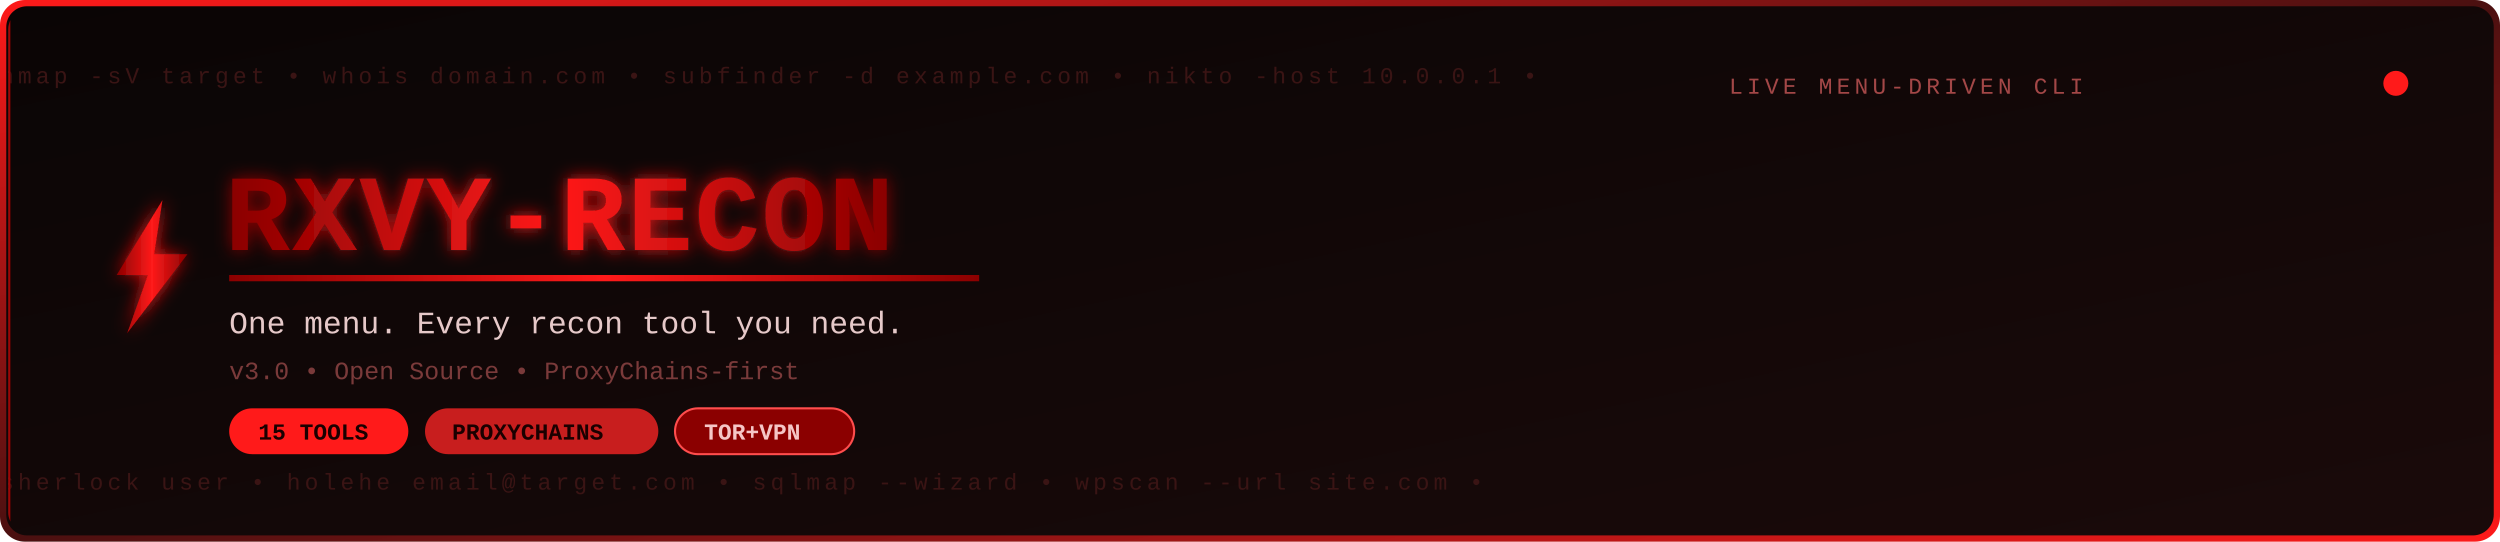
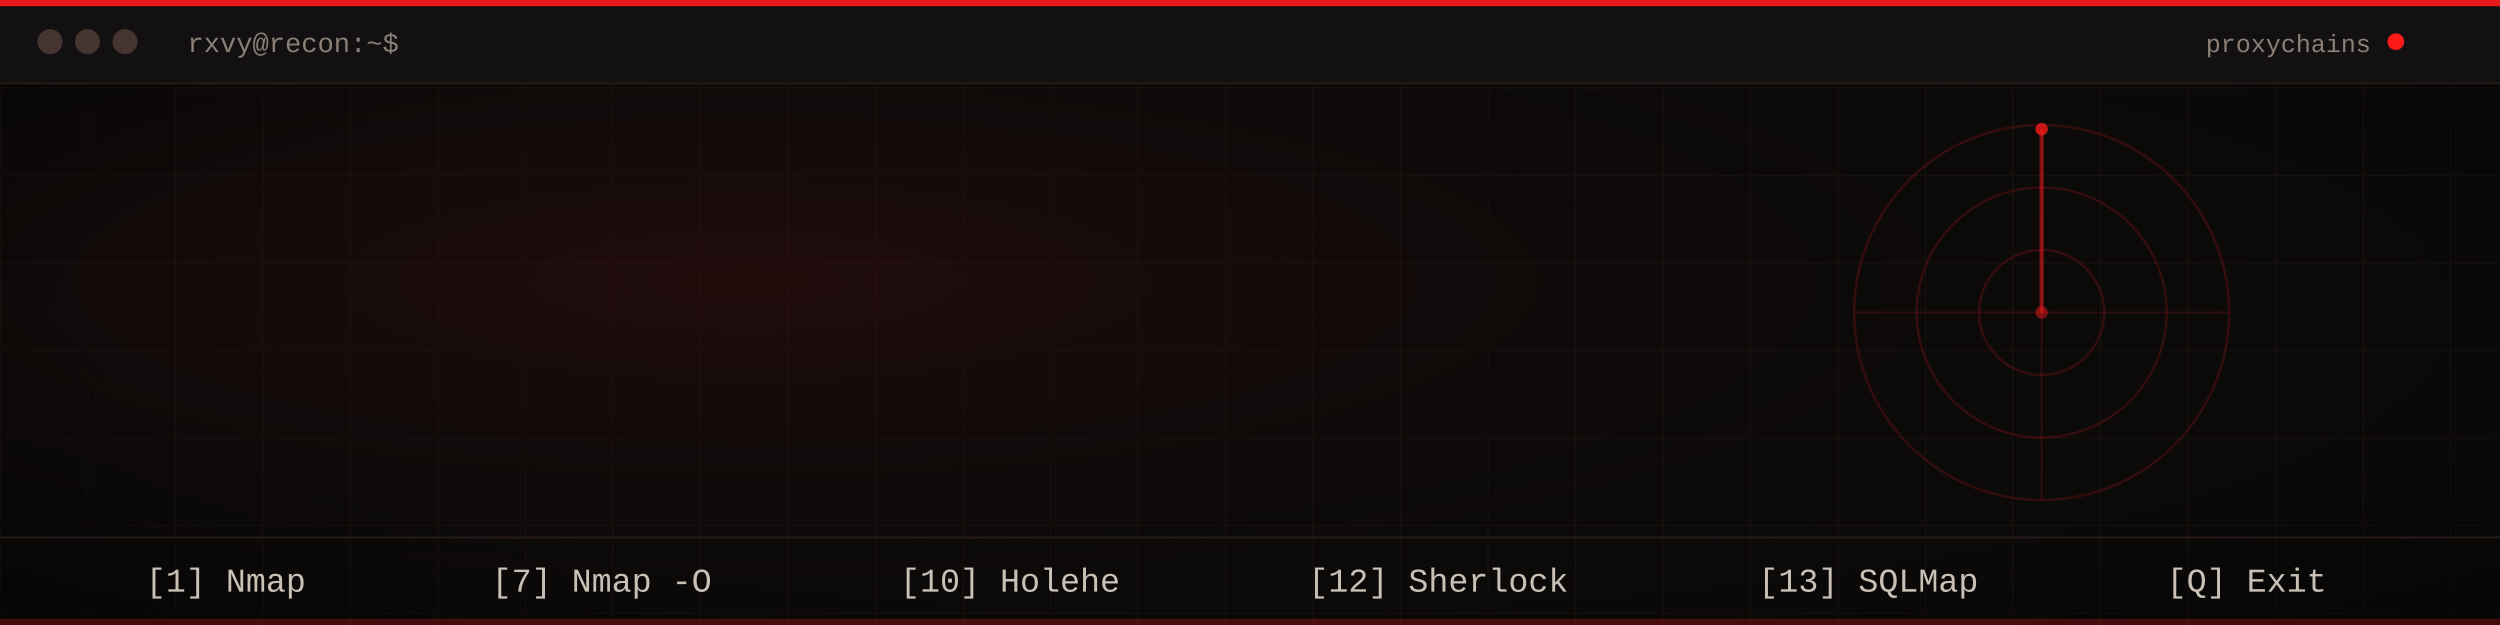
- <svg xmlns="http://www.w3.org/2000/svg" viewBox="0 0 1200 260" font-family="'Courier New', monospace">
+ <svg xmlns="http://www.w3.org/2000/svg" width="1200" height="300" viewBox="0 0 1200 300" role="img" aria-label="rxvy-recon banner">
  <defs>
-     <linearGradient id="bg" x1="0" y1="0" x2="1" y2="1">
-       <stop offset="0%" stop-color="#0a0505" />
-       <stop offset="100%" stop-color="#1a0a0a" />
-     </linearGradient>
-     <linearGradient id="accent" x1="0%" y1="0%" x2="100%" y2="0%">
-       <stop offset="0%" stop-color="#8b0000" />
-       <stop offset="50%" stop-color="#ff1a1a" />
-       <stop offset="100%" stop-color="#8b0000">
-         <animate attributeName="stop-color" values="#8b0000;#ff1a1a;#8b0000" dur="4s" repeatCount="indefinite" />
-       </stop>
-     </linearGradient>
-     <linearGradient id="borderGlow" x1="0%" y1="0%" x2="100%" y2="100%">
-       <stop offset="0%" stop-color="#ff1a1a" />
-       <stop offset="50%" stop-color="#4a1010" />
-       <stop offset="100%" stop-color="#ff1a1a" />
-       <animateTransform attributeName="gradientTransform" type="rotate" from="0 0.5 0.5" to="360 0.5 0.5" dur="9s" repeatCount="indefinite" />
-     </linearGradient>
-     <filter id="glow" x="-50%" y="-50%" width="200%" height="200%">
+     <radialGradient id="glow-bg" cx="30%" cy="45%" r="65%">
+       <stop offset="0%" stop-color="#3a0f0f" stop-opacity="0.5" />
+       <stop offset="55%" stop-color="#1a0a09" stop-opacity="0.2" />
+       <stop offset="100%" stop-color="#0b0a09" stop-opacity="0" />
+     </radialGradient>
+     <radialGradient id="vignette" cx="50%" cy="50%" r="75%">
+       <stop offset="60%" stop-color="#000000" stop-opacity="0" />
+       <stop offset="100%" stop-color="#000000" stop-opacity="0.55" />
+     </radialGradient>
+     <pattern id="grid" width="42" height="42" patternUnits="userSpaceOnUse">
+       <path d="M 42 0 L 0 0 0 42" fill="none" stroke="#241715" stroke-width="1" />
+     </pattern>
+     <filter id="glow" x="-60%" y="-60%" width="220%" height="220%">
      <feGaussianBlur stdDeviation="4" result="blur" />
      <feMerge>
        <feMergeNode in="blur" />
        <feMergeNode in="SourceGraphic" />
      </feMerge>
    </filter>
-     <clipPath id="frame">
-       <rect x="4" y="4" width="1192" height="252" rx="10" />
+     <clipPath id="clip-title">
+       <rect x="70" y="65" width="0" height="100">
+         <animate id="typeTitle" attributeName="width" from="0" to="520" dur="0.9s" begin="0.3s" fill="freeze" />
+       </rect>
+     </clipPath>
+     <clipPath id="clip-cmd">
+       <rect x="90" y="205" width="0" height="30">
+         <animate id="typeCmd" attributeName="width" from="0" to="250" dur="0.8s" begin="typeTitle.end+0.3s" fill="freeze" />
+       </rect>
    </clipPath>
  </defs>
-   <rect x="0" y="0" width="1200" height="260" rx="12" fill="url(#borderGlow)" />
-   <rect x="3" y="3" width="1194" height="254" rx="10" fill="url(#bg)" />
-   <g clip-path="url(#frame)">
-     <rect x="-40" y="0" width="40" height="260" fill="#ff1a1a" opacity="0.06">
-       <animate attributeName="x" values="-40;1200" dur="5s" repeatCount="indefinite" />
-     </rect>
-     <text x="0" y="40" font-size="11" fill="#3a1414" letter-spacing="2">
-       nmap -sV target • whois domain.com • subfinder -d example.com • nikto -host 10.0.0.1 •
-       <animate attributeName="x" values="1200;-900" dur="18s" repeatCount="indefinite" />
-     </text>
-     <text x="0" y="235" font-size="11" fill="#3a1414" letter-spacing="2">
-       sherlock user • holehe email@target.com • sqlmap --wizard • wpscan --url site.com •
-       <animate attributeName="x" values="-900;1200" dur="20s" repeatCount="indefinite" />
-     </text>
-     <path d="M 78 96 L 56 132 L 71 132 L 61 160 L 90 122 L 74 122 Z" fill="url(#accent)" filter="url(#glow)">
-       <animate attributeName="opacity" values="1;0.7;1" dur="2s" repeatCount="indefinite" />
-     </path>
-     <text x="108" y="120" font-size="52" font-weight="bold" fill="url(#accent)" filter="url(#glow)" letter-spacing="1">RXVY-RECON</text>
-     <rect x="110" y="132" width="360" height="3" fill="url(#accent)">
-       <animate attributeName="width" values="360;400;360" dur="3s" repeatCount="indefinite" />
-     </rect>
-     <text x="110" y="160" font-size="15" fill="#e6c9c9">One menu. Every recon tool you need.</text>
-     <text x="110" y="182" font-size="12" fill="#7a3a3a">v3.0 • Open Source • ProxyChains-first</text>
-     <g font-size="11" font-weight="bold">
-       <rect x="110" y="196" width="86" height="22" rx="11" fill="#ff1a1a" />
-       <text x="124" y="211" fill="#1a0000">15 TOOLS</text>
-       <rect x="204" y="196" width="112" height="22" rx="11" fill="#c81e1e" />
-       <text x="217" y="211" fill="#1a0000">PROXYCHAINS</text>
-       <rect x="324" y="196" width="86" height="22" rx="11" fill="#8b0000" stroke="#ff4d4d" stroke-width="1" />
-       <text x="338" y="211" fill="#f5c6c6">TOR+VPN</text>
+   <rect x="0" y="0" width="1200" height="300" fill="#0b0a09" />
+   <rect x="0" y="0" width="1200" height="300" fill="url(#grid)" opacity="0.5" />
+   <rect x="0" y="0" width="1200" height="300" fill="url(#glow-bg)" />
+   <rect x="0" y="0" width="1200" height="300" fill="url(#vignette)" />
+   <rect x="0" y="0" width="1200" height="40" fill="#121010" />
+   <line x1="0" y1="40" x2="1200" y2="40" stroke="#241a17" stroke-width="1" />
+   <circle cx="24" cy="20" r="6" fill="#463430" />
+   <circle cx="42" cy="20" r="6" fill="#463430" />
+   <circle cx="60" cy="20" r="6" fill="#463430" />
+   <text x="90" y="25" font-family="'JetBrains Mono','SFMono-Regular',Consolas,'Liberation Mono',Menlo,monospace" font-size="13" fill="#8a8078">rxvy@recon:~$</text>
+   <circle cx="1150" cy="20" r="4" fill="#ff1a1a">
+     <animate attributeName="opacity" values="1;0.25;1" dur="1.6s" repeatCount="indefinite" />
+   </circle>
+   <text x="1138" y="25" text-anchor="end" font-family="'JetBrains Mono','SFMono-Regular',Consolas,'Liberation Mono',Menlo,monospace" font-size="12" fill="#8a8078">proxychains</text>
+   <rect x="0" y="0" width="1200" height="3" fill="#ff1a1a" opacity="0.9" />
+   <g opacity="0.9">
+     <circle cx="980" cy="150" r="90" fill="none" stroke="#ff1a1a" stroke-width="1.2" opacity="0.18" />
+     <circle cx="980" cy="150" r="60" fill="none" stroke="#ff1a1a" stroke-width="1.2" opacity="0.18" />
+     <circle cx="980" cy="150" r="30" fill="none" stroke="#ff1a1a" stroke-width="1.2" opacity="0.18" />
+     <line x1="980" y1="60" x2="980" y2="240" stroke="#ff1a1a" stroke-width="1" opacity="0.15" />
+     <line x1="890" y1="150" x2="1070" y2="150" stroke="#ff1a1a" stroke-width="1" opacity="0.15" />
+     <circle cx="980" cy="150" r="3" fill="#ff1a1a" opacity="0.5" />
+     <g>
+       <line x1="980" y1="150" x2="980" y2="62" stroke="#ff1a1a" stroke-width="2" opacity="0.55" />
+       <circle cx="980" cy="62" r="3" fill="#ff1a1a" opacity="0.85" />
+       <animateTransform attributeName="transform" type="rotate" from="0 980 150" to="360 980 150" dur="8s" repeatCount="indefinite" />
    </g>
-     <circle cx="1150" cy="40" r="6" fill="#ff1a1a">
-       <animate attributeName="opacity" values="1;0.2;1" dur="1.6s" repeatCount="indefinite" />
-     </circle>
-     <text x="1000" y="45" font-size="11" fill="#a34747" text-anchor="end" letter-spacing="2">LIVE MENU-DRIVEN CLI</text>
-     <rect x="0" y="0" width="5" height="260" fill="url(#accent)" />
  </g>
+   <g clip-path="url(#clip-title)">
+     <text x="70" y="140" font-family="'JetBrains Mono','SFMono-Regular',Consolas,'Liberation Mono',Menlo,monospace" font-size="82" font-weight="800" fill="#f3ede6">rxvy-recon</text>
+   </g>
+   <rect x="612" y="73" width="34" height="80" rx="3" fill="#ff1a1a" filter="url(#glow)" opacity="0">
+     <animate attributeName="opacity" from="0" to="1" dur="0.2s" begin="typeTitle.end" fill="freeze" />
+   </rect>
+   <text x="72" y="182" font-family="'JetBrains Mono','SFMono-Regular',Consolas,'Liberation Mono',Menlo,monospace" font-size="20" fill="#a89e93" opacity="0">
+     One menu. Every recon tool you need. Zero flag-memorizing.
+     <animate attributeName="opacity" from="0" to="1" dur="0.3s" begin="typeTitle.end" fill="freeze" />
+   </text>
+   <text x="70" y="224" font-family="'JetBrains Mono','SFMono-Regular',Consolas,'Liberation Mono',Menlo,monospace" font-size="18" font-weight="700" fill="#ff1a1a" opacity="0">$
+     <animate attributeName="opacity" from="0" to="1" dur="0.15s" begin="typeTitle.end+0.3s" fill="freeze" />
+   </text>
+   <g clip-path="url(#clip-cmd)">
+     <text x="90" y="224" font-family="'JetBrains Mono','SFMono-Regular',Consolas,'Liberation Mono',Menlo,monospace" font-size="18" fill="#6b625a">python3 rxvyrecon.py</text>
+   </g>
+   <rect x="346" y="210" width="9" height="18" fill="#ff1a1a" filter="url(#glow)" opacity="0">
+     <animate attributeName="opacity" values="1;0" keyTimes="0;0.5" calcMode="discrete" dur="1s" begin="typeCmd.end" repeatCount="indefinite" />
+   </rect>
+   <line x1="0" y1="258" x2="1200" y2="258" stroke="#241a17" stroke-width="1" />
+   <rect x="62" y="266" width="106" height="24" rx="4" fill="#241012" opacity="0">
+     <animate attributeName="opacity" values="1;0" keyTimes="0;0.15" calcMode="discrete" dur="6s" begin="2.6s" repeatCount="indefinite" />
+   </rect>
+   <rect x="228" y="266" width="136" height="24" rx="4" fill="#241012" opacity="0">
+     <animate attributeName="opacity" values="1;0" keyTimes="0;0.15" calcMode="discrete" dur="6s" begin="3.6s" repeatCount="indefinite" />
+   </rect>
+   <rect x="424" y="266" width="136" height="24" rx="4" fill="#241012" opacity="0">
+     <animate attributeName="opacity" values="1;0" keyTimes="0;0.15" calcMode="discrete" dur="6s" begin="4.6s" repeatCount="indefinite" />
+   </rect>
+   <rect x="620" y="266" width="156" height="24" rx="4" fill="#241012" opacity="0">
+     <animate attributeName="opacity" values="1;0" keyTimes="0;0.15" calcMode="discrete" dur="6s" begin="5.6s" repeatCount="indefinite" />
+   </rect>
+   <rect x="836" y="266" width="136" height="24" rx="4" fill="#241012" opacity="0">
+     <animate attributeName="opacity" values="1;0" keyTimes="0;0.15" calcMode="discrete" dur="6s" begin="6.6s" repeatCount="indefinite" />
+   </rect>
+   <rect x="1032" y="266" width="106" height="24" rx="4" fill="#241012" opacity="0">
+     <animate attributeName="opacity" values="1;0" keyTimes="0;0.15" calcMode="discrete" dur="6s" begin="7.6s" repeatCount="indefinite" />
+   </rect>
+   <text x="70" y="284" font-family="'JetBrains Mono','SFMono-Regular',Consolas,'Liberation Mono',Menlo,monospace" font-size="16" fill="#c9c0b6">[1] Nmap</text>
+   <text x="236" y="284" font-family="'JetBrains Mono','SFMono-Regular',Consolas,'Liberation Mono',Menlo,monospace" font-size="16" fill="#c9c0b6">[7] Nmap -O</text>
+   <text x="432" y="284" font-family="'JetBrains Mono','SFMono-Regular',Consolas,'Liberation Mono',Menlo,monospace" font-size="16" fill="#c9c0b6">[10] Holehe</text>
+   <text x="628" y="284" font-family="'JetBrains Mono','SFMono-Regular',Consolas,'Liberation Mono',Menlo,monospace" font-size="16" fill="#c9c0b6">[12] Sherlock</text>
+   <text x="844" y="284" font-family="'JetBrains Mono','SFMono-Regular',Consolas,'Liberation Mono',Menlo,monospace" font-size="16" fill="#c9c0b6">[13] SQLMap</text>
+   <text x="1040" y="284" font-family="'JetBrains Mono','SFMono-Regular',Consolas,'Liberation Mono',Menlo,monospace" font-size="16" fill="#c9c0b6">[Q] Exit</text>
+   <rect x="0" y="297" width="1200" height="3" fill="#ff1a1a" opacity="0.25" />
</svg>
